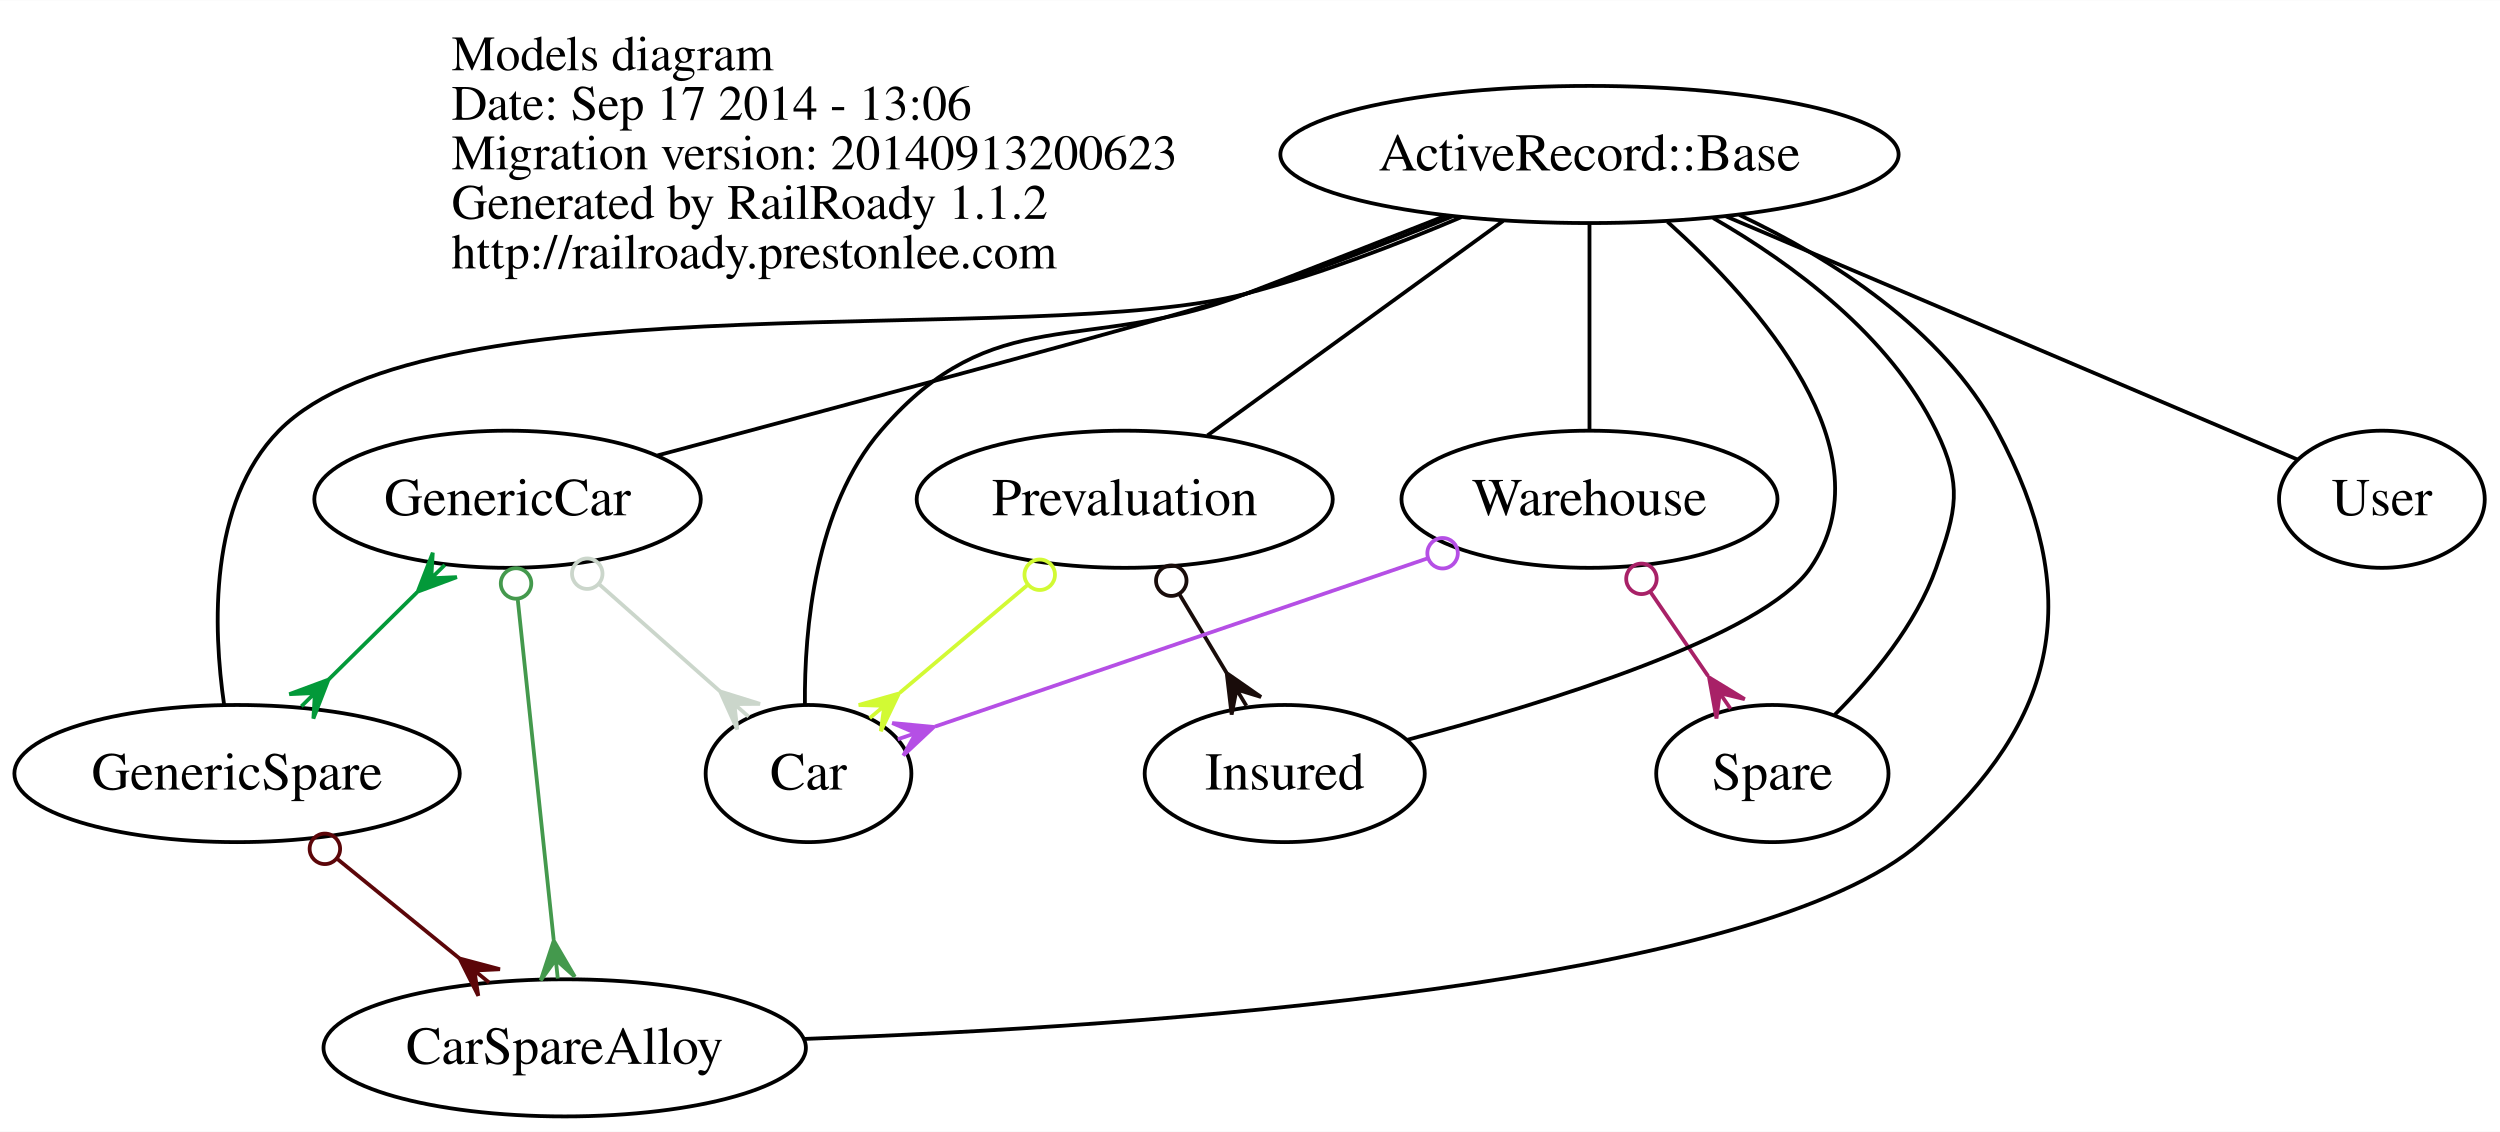
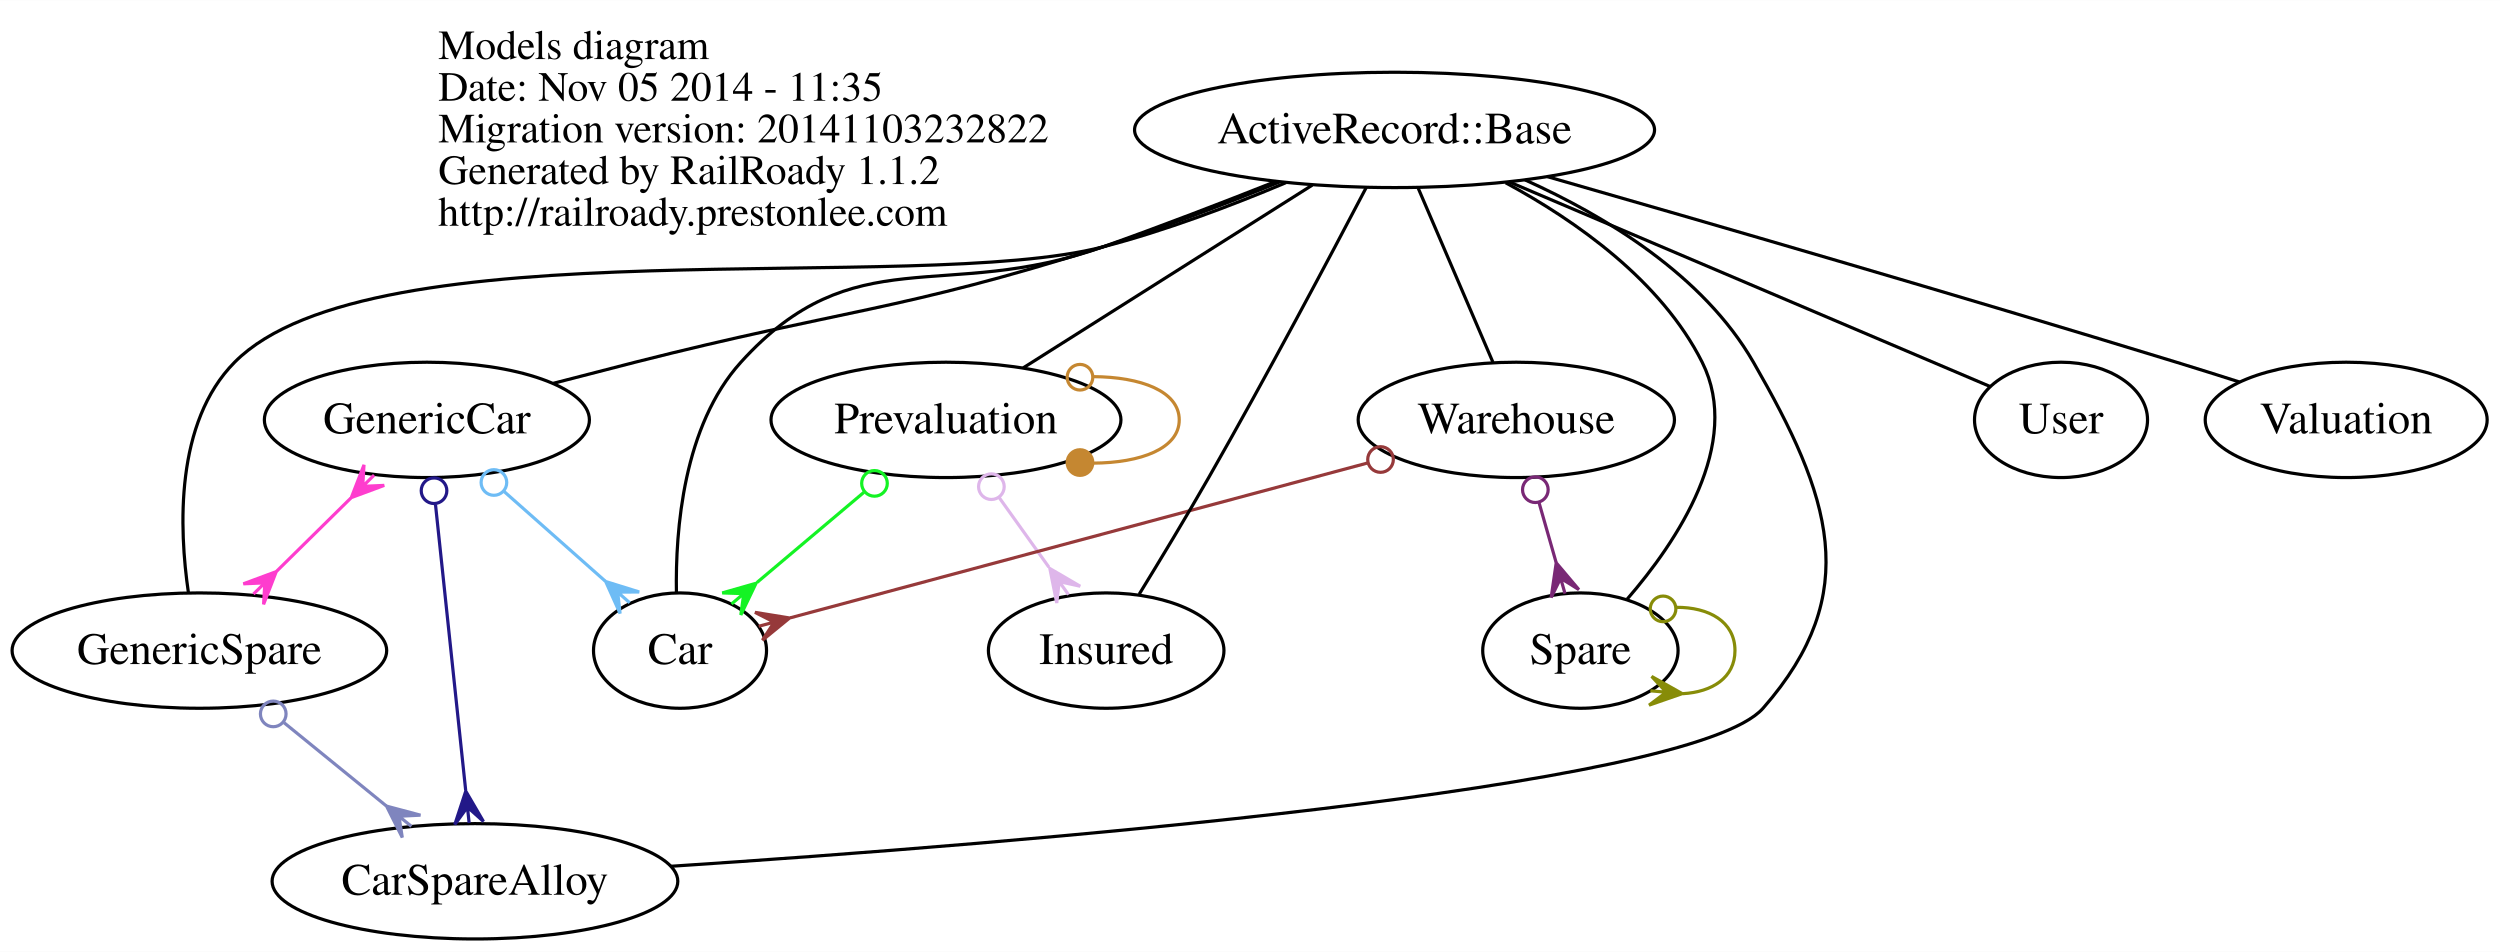
- <svg xmlns="http://www.w3.org/2000/svg" width="656pt" height="297pt" viewBox="0.00 0.00 656.23 297.00">
+ <svg xmlns="http://www.w3.org/2000/svg" width="780pt" height="297pt" viewBox="0.00 0.00 780.23 297.00">
  <g id="graph0" class="graph" transform="scale(1 1) rotate(0) translate(4 293)">
-     <polygon fill="white" stroke="none" points="-4,4 -4,-293 652.228,-293 652.228,4 -4,4" />
+     <polygon fill="white" stroke="none" points="-4,4 -4,-293 776.227,-293 776.227,4 -4,4" />
    <g id="node1" class="node">
-       <text text-anchor="start" x="114.54" y="-274.6" font-family="Times,serif" font-size="13.00">Models diagram</text>
-       <text text-anchor="start" x="114.54" y="-261.6" font-family="Times,serif" font-size="13.00">Date: Sep 17 2014 - 13:06</text>
-       <text text-anchor="start" x="114.54" y="-248.6" font-family="Times,serif" font-size="13.00">Migration version: 20140913200623</text>
-       <text text-anchor="start" x="114.54" y="-235.6" font-family="Times,serif" font-size="13.00">Generated by RailRoady 1.1.2</text>
-       <text text-anchor="start" x="114.54" y="-222.6" font-family="Times,serif" font-size="13.00">http://railroady.prestonlee.com</text>
+       <text text-anchor="start" x="132.778" y="-274.6" font-family="Times,serif" font-size="13.00">Models diagram</text>
+       <text text-anchor="start" x="132.778" y="-261.6" font-family="Times,serif" font-size="13.00">Date: Nov 05 2014 - 11:35</text>
+       <text text-anchor="start" x="132.778" y="-248.6" font-family="Times,serif" font-size="13.00">Migration version: 20141103232822</text>
+       <text text-anchor="start" x="132.778" y="-235.6" font-family="Times,serif" font-size="13.00">Generated by RailRoady 1.1.2</text>
+       <text text-anchor="start" x="132.778" y="-222.6" font-family="Times,serif" font-size="13.00">http://railroady.prestonlee.com</text>
    </g>
    <g id="node2" class="node">
      <ellipse fill="none" stroke="black" cx="208.228" cy="-90" rx="27" ry="18" />
      <text text-anchor="middle" x="208.228" y="-85.8" font-family="Times,serif" font-size="14.00">Car</text>
    </g>
    <g id="node3" class="node">
      <ellipse fill="none" stroke="black" cx="144.228" cy="-18" rx="63.31" ry="18" />
      <text text-anchor="middle" x="144.228" y="-13.8" font-family="Times,serif" font-size="14.00">CarSpareAlloy</text>
    </g>
    <g id="node4" class="node">
      <ellipse fill="none" stroke="black" cx="129.228" cy="-162" rx="50.722" ry="18" />
      <text text-anchor="middle" x="129.228" y="-157.8" font-family="Times,serif" font-size="14.00">GenericCar</text>
    </g>
    <g id="edge3" class="edge">
-       <path fill="none" stroke="#cbd6cb" d="M153.181,-139.776C163.248,-130.856 174.917,-120.516 184.914,-111.657" />
-       <ellipse fill="none" stroke="#cbd6cb" cx="150.148" cy="-142.463" rx="4" ry="4" />
-       <polygon fill="#cbd6cb" stroke="#cbd6cb" points="185.026,-111.558 195.495,-108.295 188.768,-108.242 192.511,-104.927 192.511,-104.927 192.511,-104.927 188.768,-108.242 189.526,-101.558 185.026,-111.558 185.026,-111.558" />
+       <path fill="none" stroke="#6ebcf5" d="M153.181,-139.776C163.248,-130.856 174.917,-120.516 184.914,-111.657" />
+       <ellipse fill="none" stroke="#6ebcf5" cx="150.148" cy="-142.463" rx="4" ry="4" />
+       <polygon fill="#6ebcf5" stroke="#6ebcf5" points="185.026,-111.558 195.495,-108.295 188.768,-108.242 192.511,-104.927 192.511,-104.927 192.511,-104.927 188.768,-108.242 189.526,-101.558 185.026,-111.558 185.026,-111.558" />
    </g>
    <g id="edge4" class="edge">
-       <path fill="none" stroke="#44994d" d="M131.915,-135.558C134.568,-110.444 138.612,-72.164 141.334,-46.393" />
-       <ellipse fill="none" stroke="#44994d" cx="131.457" cy="-139.894" rx="4" ry="4" />
-       <polygon fill="#44994d" stroke="#44994d" points="141.361,-46.134 146.887,-36.662 141.887,-41.162 142.412,-36.189 142.412,-36.189 142.412,-36.189 141.887,-41.162 137.937,-35.717 141.361,-46.134 141.361,-46.134" />
+       <path fill="none" stroke="#221888" d="M131.915,-135.558C134.568,-110.444 138.612,-72.164 141.334,-46.393" />
+       <ellipse fill="none" stroke="#221888" cx="131.457" cy="-139.894" rx="4" ry="4" />
+       <polygon fill="#221888" stroke="#221888" points="141.361,-46.134 146.887,-36.662 141.887,-41.162 142.412,-36.189 142.412,-36.189 142.412,-36.189 141.887,-41.162 137.937,-35.717 141.361,-46.134 141.361,-46.134" />
    </g>
    <g id="node5" class="node">
      <ellipse fill="none" stroke="black" cx="58.228" cy="-90" rx="58.456" ry="18" />
      <text text-anchor="middle" x="58.228" y="-85.8" font-family="Times,serif" font-size="14.00">GenericSpare</text>
    </g>
    <g id="edge5" class="edge">
-       <path fill="none" stroke="#039939" d="M105.479,-137.585C98.012,-130.224 89.763,-122.091 82.275,-114.709" />
-       <polygon fill="#039939" stroke="#039939" points="105.639,-137.744 109.601,-147.969 109.2,-141.254 112.76,-144.765 112.76,-144.765 112.76,-144.765 109.2,-141.254 115.92,-141.56 105.639,-137.744 105.639,-137.744" />
-       <polygon fill="#039939" stroke="#039939" points="82.22,-114.654 78.258,-104.429 78.659,-111.144 75.099,-107.633 75.099,-107.633 75.099,-107.633 78.659,-111.144 71.939,-110.838 82.22,-114.654 82.22,-114.654" />
+       <path fill="none" stroke="#fe3dce" d="M105.479,-137.585C98.012,-130.224 89.763,-122.091 82.275,-114.709" />
+       <polygon fill="#fe3dce" stroke="#fe3dce" points="105.639,-137.744 109.601,-147.969 109.2,-141.254 112.76,-144.765 112.76,-144.765 112.76,-144.765 109.2,-141.254 115.92,-141.56 105.639,-137.744 105.639,-137.744" />
+       <polygon fill="#fe3dce" stroke="#fe3dce" points="82.22,-114.654 78.258,-104.429 78.659,-111.144 75.099,-107.633 75.099,-107.633 75.099,-107.633 78.659,-111.144 71.939,-110.838 82.22,-114.654 82.22,-114.654" />
    </g>
    <g id="edge7" class="edge">
-       <path fill="none" stroke="#5c0609" d="M84.632,-67.508C94.742,-59.279 106.297,-49.874 116.525,-41.549" />
-       <ellipse fill="none" stroke="#5c0609" cx="81.276" cy="-70.24" rx="4" ry="4" />
-       <polygon fill="#5c0609" stroke="#5c0609" points="116.634,-41.46 127.23,-38.637 120.512,-38.304 124.39,-35.147 124.39,-35.147 124.39,-35.147 120.512,-38.304 121.549,-31.657 116.634,-41.46 116.634,-41.46" />
+       <path fill="none" stroke="#7f85be" d="M84.632,-67.508C94.742,-59.279 106.297,-49.874 116.525,-41.549" />
+       <ellipse fill="none" stroke="#7f85be" cx="81.276" cy="-70.24" rx="4" ry="4" />
+       <polygon fill="#7f85be" stroke="#7f85be" points="116.634,-41.46 127.23,-38.637 120.512,-38.304 124.39,-35.147 124.39,-35.147 124.39,-35.147 120.512,-38.304 121.549,-31.657 116.634,-41.46 116.634,-41.46" />
    </g>
    <g id="node6" class="node">
-       <ellipse fill="none" stroke="black" cx="333.228" cy="-90" rx="36.758" ry="18" />
-       <text text-anchor="middle" x="333.228" y="-85.8" font-family="Times,serif" font-size="14.00">Insured</text>
+       <ellipse fill="none" stroke="black" cx="341.228" cy="-90" rx="36.758" ry="18" />
+       <text text-anchor="middle" x="341.228" y="-85.8" font-family="Times,serif" font-size="14.00">Insured</text>
    </g>
    <g id="node7" class="node">
      <ellipse fill="none" stroke="black" cx="291.228" cy="-162" rx="54.608" ry="18" />
      <text text-anchor="middle" x="291.228" y="-157.8" font-family="Times,serif" font-size="14.00">Prevaluation</text>
    </g>
    <g id="edge10" class="edge">
-       <path fill="none" stroke="#d2fa34" d="M265.603,-139.389C254.968,-130.42 242.696,-120.07 232.237,-111.249" />
-       <ellipse fill="none" stroke="#d2fa34" cx="268.919" cy="-142.186" rx="4" ry="4" />
-       <polygon fill="#d2fa34" stroke="#d2fa34" points="231.949,-111.006 227.206,-101.119 228.127,-107.782 224.305,-104.559 224.305,-104.559 224.305,-104.559 228.127,-107.782 221.404,-107.999 231.949,-111.006 231.949,-111.006" />
+       <path fill="none" stroke="#14f324" d="M265.603,-139.389C254.968,-130.42 242.696,-120.07 232.237,-111.249" />
+       <ellipse fill="none" stroke="#14f324" cx="268.919" cy="-142.186" rx="4" ry="4" />
+       <polygon fill="#14f324" stroke="#14f324" points="231.949,-111.006 227.206,-101.119 228.127,-107.782 224.305,-104.559 224.305,-104.559 224.305,-104.559 228.127,-107.782 221.404,-107.999 231.949,-111.006 231.949,-111.006" />
    </g>
    <g id="edge11" class="edge">
-       <path fill="none" stroke="#190c0a" d="M305.629,-136.998C309.595,-130.387 313.911,-123.194 317.927,-116.502" />
-       <ellipse fill="none" stroke="#190c0a" cx="303.453" cy="-140.625" rx="4" ry="4" />
-       <polygon fill="#190c0a" stroke="#190c0a" points="318.009,-116.364 327.013,-110.104 320.582,-112.076 323.154,-107.789 323.154,-107.789 323.154,-107.789 320.582,-112.076 319.296,-105.474 318.009,-116.364 318.009,-116.364" />
+       <path fill="none" stroke="#deb6ea" d="M307.79,-137.812C312.777,-130.831 318.272,-123.138 323.341,-116.042" />
+       <ellipse fill="none" stroke="#deb6ea" cx="305.402" cy="-141.156" rx="4" ry="4" />
+       <polygon fill="#deb6ea" stroke="#deb6ea" points="323.651,-115.607 333.125,-110.086 326.557,-111.539 329.463,-107.47 329.463,-107.47 329.463,-107.47 326.557,-111.539 325.802,-104.854 323.651,-115.607 323.651,-115.607" />
+     </g>
+     <g id="edge12" class="edge">
+       <path fill="none" stroke="#c58731" d="M337.126,-175.499C352.108,-175.421 364.031,-170.921 364.031,-162 364.031,-153.079 352.108,-148.579 337.126,-148.501" />
+       <ellipse fill="none" stroke="#c58731" cx="333.056" cy="-175.316" rx="4" ry="4" />
+       <ellipse fill="#c58731" stroke="#c58731" cx="333.056" cy="-148.684" rx="4" ry="4" />
    </g>
    <g id="node8" class="node">
-       <ellipse fill="none" stroke="black" cx="461.228" cy="-90" rx="30.486" ry="18" />
-       <text text-anchor="middle" x="461.228" y="-85.8" font-family="Times,serif" font-size="14.00">Spare</text>
+       <ellipse fill="none" stroke="black" cx="489.228" cy="-90" rx="30.486" ry="18" />
+       <text text-anchor="middle" x="489.228" y="-85.8" font-family="Times,serif" font-size="14.00">Spare</text>
+     </g>
+     <g id="edge14" class="edge">
+       <path fill="none" stroke="#878c08" d="M519.121,-103.499C529.291,-103.577 537.47,-99.077 537.47,-90 537.47,-81.546 530.375,-77.063 521.185,-76.55" />
+       <ellipse fill="none" stroke="#878c08" cx="515.03" cy="-103.016" rx="4" ry="4" />
+       <polygon fill="#878c08" stroke="#878c08" points="521.018,-76.564 510.658,-72.97 516.038,-77.008 511.058,-77.453 511.058,-77.453 511.058,-77.453 516.038,-77.008 511.457,-81.935 521.018,-76.564 521.018,-76.564" />
    </g>
    <g id="node9" class="node">
-       <ellipse fill="none" stroke="black" cx="621.228" cy="-162" rx="27" ry="18" />
-       <text text-anchor="middle" x="621.228" y="-157.8" font-family="Times,serif" font-size="14.00">User</text>
+       <ellipse fill="none" stroke="black" cx="639.228" cy="-162" rx="27" ry="18" />
+       <text text-anchor="middle" x="639.228" y="-157.8" font-family="Times,serif" font-size="14.00">User</text>
    </g>
    <g id="node10" class="node">
-       <ellipse fill="none" stroke="black" cx="413.228" cy="-162" rx="49.355" ry="18" />
-       <text text-anchor="middle" x="413.228" y="-157.8" font-family="Times,serif" font-size="14.00">Warehouse</text>
+       <ellipse fill="none" stroke="black" cx="728.228" cy="-162" rx="43.999" ry="18" />
+       <text text-anchor="middle" x="728.228" y="-157.8" font-family="Times,serif" font-size="14.00">Valuation</text>
+     </g>
+     <g id="node11" class="node">
+       <ellipse fill="none" stroke="black" cx="469.228" cy="-162" rx="49.355" ry="18" />
+       <text text-anchor="middle" x="469.228" y="-157.8" font-family="Times,serif" font-size="14.00">Warehouse</text>
+     </g>
+     <g id="edge19" class="edge">
+       <path fill="none" stroke="#96393a" d="M422.782,-148.543C371.108,-134.684 288.826,-112.616 242.618,-100.224" />
+       <ellipse fill="none" stroke="#96393a" cx="426.853" cy="-149.635" rx="4" ry="4" />
+       <polygon fill="#96393a" stroke="#96393a" points="242.441,-100.176 233.948,-93.239 237.611,-98.881 232.782,-97.585 232.782,-97.585 232.782,-97.585 237.611,-98.881 231.616,-101.932 242.441,-100.176 242.441,-100.176" />
+     </g>
+     <g id="edge18" class="edge">
+       <path fill="none" stroke="#792875" d="M476.329,-136.146C478.049,-130.124 479.895,-123.664 481.637,-117.566" />
+       <ellipse fill="none" stroke="#792875" cx="475.168" cy="-140.209" rx="4" ry="4" />
+       <polygon fill="#792875" stroke="#792875" points="481.684,-117.404 488.758,-109.025 483.057,-112.597 484.431,-107.789 484.431,-107.789 484.431,-107.789 483.057,-112.597 480.104,-106.553 481.684,-117.404 481.684,-117.404" />
+     </g>
+     <g id="node12" class="node">
+       <ellipse fill="none" stroke="black" cx="431.228" cy="-252.5" rx="81.142" ry="18" />
+       <text text-anchor="middle" x="431.228" y="-248.3" font-family="Times,serif" font-size="14.00">ActiveRecord::Base</text>
+     </g>
+     <g id="edge1" class="edge">
+       <path fill="none" stroke="black" d="M394.236,-236.455C377.789,-229.924 358.132,-222.337 340.228,-216 290.539,-198.413 262.627,-219.054 227.228,-180 209.295,-160.216 206.759,-127.767 207.106,-107.996" />
+     </g>
+     <g id="edge2" class="edge">
+       <path fill="none" stroke="black" d="M471.949,-236.897C497.174,-225.537 527.638,-207.093 543.228,-180 567.176,-138.38 577.885,-108.105 546.228,-72 524.125,-46.792 312.312,-29.752 205.37,-22.683" />
+     </g>
+     <g id="edge6" class="edge">
+       <path fill="none" stroke="black" d="M395.304,-236.24C378.718,-229.518 358.657,-221.84 340.228,-216 276.517,-195.813 259.003,-196.456 194.228,-180 185.975,-177.903 177.143,-175.62 168.734,-173.427" />
+     </g>
+     <g id="edge8" class="edge">
+       <path fill="none" stroke="black" d="M397.3,-236.024C380.454,-228.922 359.606,-220.99 340.228,-216 281.395,-200.852 111.99,-223.153 69.228,-180 50.598,-161.2 51.86,-128.122 54.81,-108.019" />
+     </g>
+     <g id="edge9" class="edge">
+       <path fill="none" stroke="black" d="M422.435,-234.603C411.282,-213.312 391.319,-175.672 373.228,-144 366.191,-131.68 357.903,-117.974 351.525,-107.587" />
+     </g>
+     <g id="edge13" class="edge">
+       <path fill="none" stroke="black" d="M405.55,-235.268C379.815,-219 340.505,-194.15 315.339,-178.242" />
+     </g>
+     <g id="edge15" class="edge">
+       <path fill="none" stroke="black" d="M465.892,-236.008C487.857,-224.132 514.453,-205.443 527.228,-180 539.968,-154.625 519.327,-123.966 503.825,-106.059" />
    </g>
    <g id="edge16" class="edge">
-       <path fill="none" stroke="#b54fe5" d="M370.835,-146.524C332.457,-133.42 276.694,-114.379 241.458,-102.347" />
-       <ellipse fill="none" stroke="#b54fe5" cx="374.667" cy="-147.833" rx="4" ry="4" />
-       <polygon fill="#b54fe5" stroke="#b54fe5" points="241.123,-102.233 233.114,-94.743 236.391,-100.617 231.66,-99.001 231.66,-99.001 231.66,-99.001 236.391,-100.617 230.205,-103.26 241.123,-102.233 241.123,-102.233" />
-     </g>
-     <g id="edge15" class="edge">
-       <path fill="none" stroke="#a82167" d="M429.196,-137.713C434.058,-130.623 439.416,-122.808 444.337,-115.633" />
-       <ellipse fill="none" stroke="#a82167" cx="426.865" cy="-141.112" rx="4" ry="4" />
-       <polygon fill="#a82167" stroke="#a82167" points="444.609,-115.235 453.976,-109.533 447.437,-111.112 450.264,-106.988 450.264,-106.988 450.264,-106.988 447.437,-111.112 446.553,-104.443 444.609,-115.235 444.609,-115.235" />
-     </g>
-     <g id="node11" class="node">
-       <ellipse fill="none" stroke="black" cx="413.228" cy="-252.5" rx="81.142" ry="18" />
-       <text text-anchor="middle" x="413.228" y="-248.3" font-family="Times,serif" font-size="14.00">ActiveRecord::Base</text>
-     </g>
-     <g id="edge1" class="edge">
-       <path fill="none" stroke="black" d="M375.625,-236.504C359.514,-230.121 340.472,-222.634 323.228,-216 280.698,-199.639 256.971,-214.522 227.228,-180 209.902,-159.891 207.134,-127.846 207.278,-108.191" />
-     </g>
-     <g id="edge2" class="edge">
-       <path fill="none" stroke="black" d="M452.546,-236.635C476.817,-225.166 505.957,-206.699 520.228,-180 543.239,-136.948 536.805,-104.329 500.228,-72 457.855,-34.549 297.438,-23.562 207.081,-20.338" />
-     </g>
-     <g id="edge6" class="edge">
-       <path fill="none" stroke="black" d="M377.212,-236.253C360.883,-229.611 341.237,-221.992 323.228,-216 308.527,-211.109 220.947,-187.521 168.618,-173.514" />
-     </g>
-     <g id="edge8" class="edge">
-       <path fill="none" stroke="black" d="M379.67,-236.087C363.009,-229 342.39,-221.062 323.228,-216 268.11,-201.441 109.178,-220.669 69.228,-180 50.68,-161.119 51.915,-128.067 54.838,-107.991" />
-     </g>
-     <g id="edge9" class="edge">
-       <path fill="none" stroke="black" d="M433.7,-234.838C457.82,-213.145 492.125,-174.411 471.228,-144 458.873,-126.021 402.072,-108.548 365.303,-98.838" />
-     </g>
-     <g id="edge12" class="edge">
-       <path fill="none" stroke="black" d="M390.566,-235.061C368.378,-218.965 334.807,-194.613 312.948,-178.756" />
-     </g>
-     <g id="edge13" class="edge">
-       <path fill="none" stroke="black" d="M445.681,-235.826C466.611,-223.766 492.107,-204.937 504.228,-180 511.222,-165.61 509.576,-159.08 504.228,-144 498.921,-129.036 487.388,-115.216 477.601,-105.442" />
-     </g>
-     <g id="edge14" class="edge">
-       <path fill="none" stroke="black" d="M448.984,-236.286C492.077,-217.951 563.157,-187.708 599.038,-172.441" />
+       <path fill="none" stroke="black" d="M466.984,-236.286C510.077,-217.951 581.157,-187.708 617.038,-172.441" />
    </g>
    <g id="edge17" class="edge">
-       <path fill="none" stroke="black" d="M413.228,-234.436C413.228,-218.765 413.228,-195.666 413.228,-180.011" />
+       <path fill="none" stroke="black" d="M479.024,-237.882C528.294,-223.753 607.285,-200.848 675.228,-180 681.602,-178.044 688.39,-175.908 694.907,-173.83" />
+     </g>
+     <g id="edge20" class="edge">
+       <path fill="none" stroke="black" d="M438.554,-234.436C445.283,-218.765 455.202,-195.666 461.923,-180.011" />
    </g>
  </g>
</svg>
